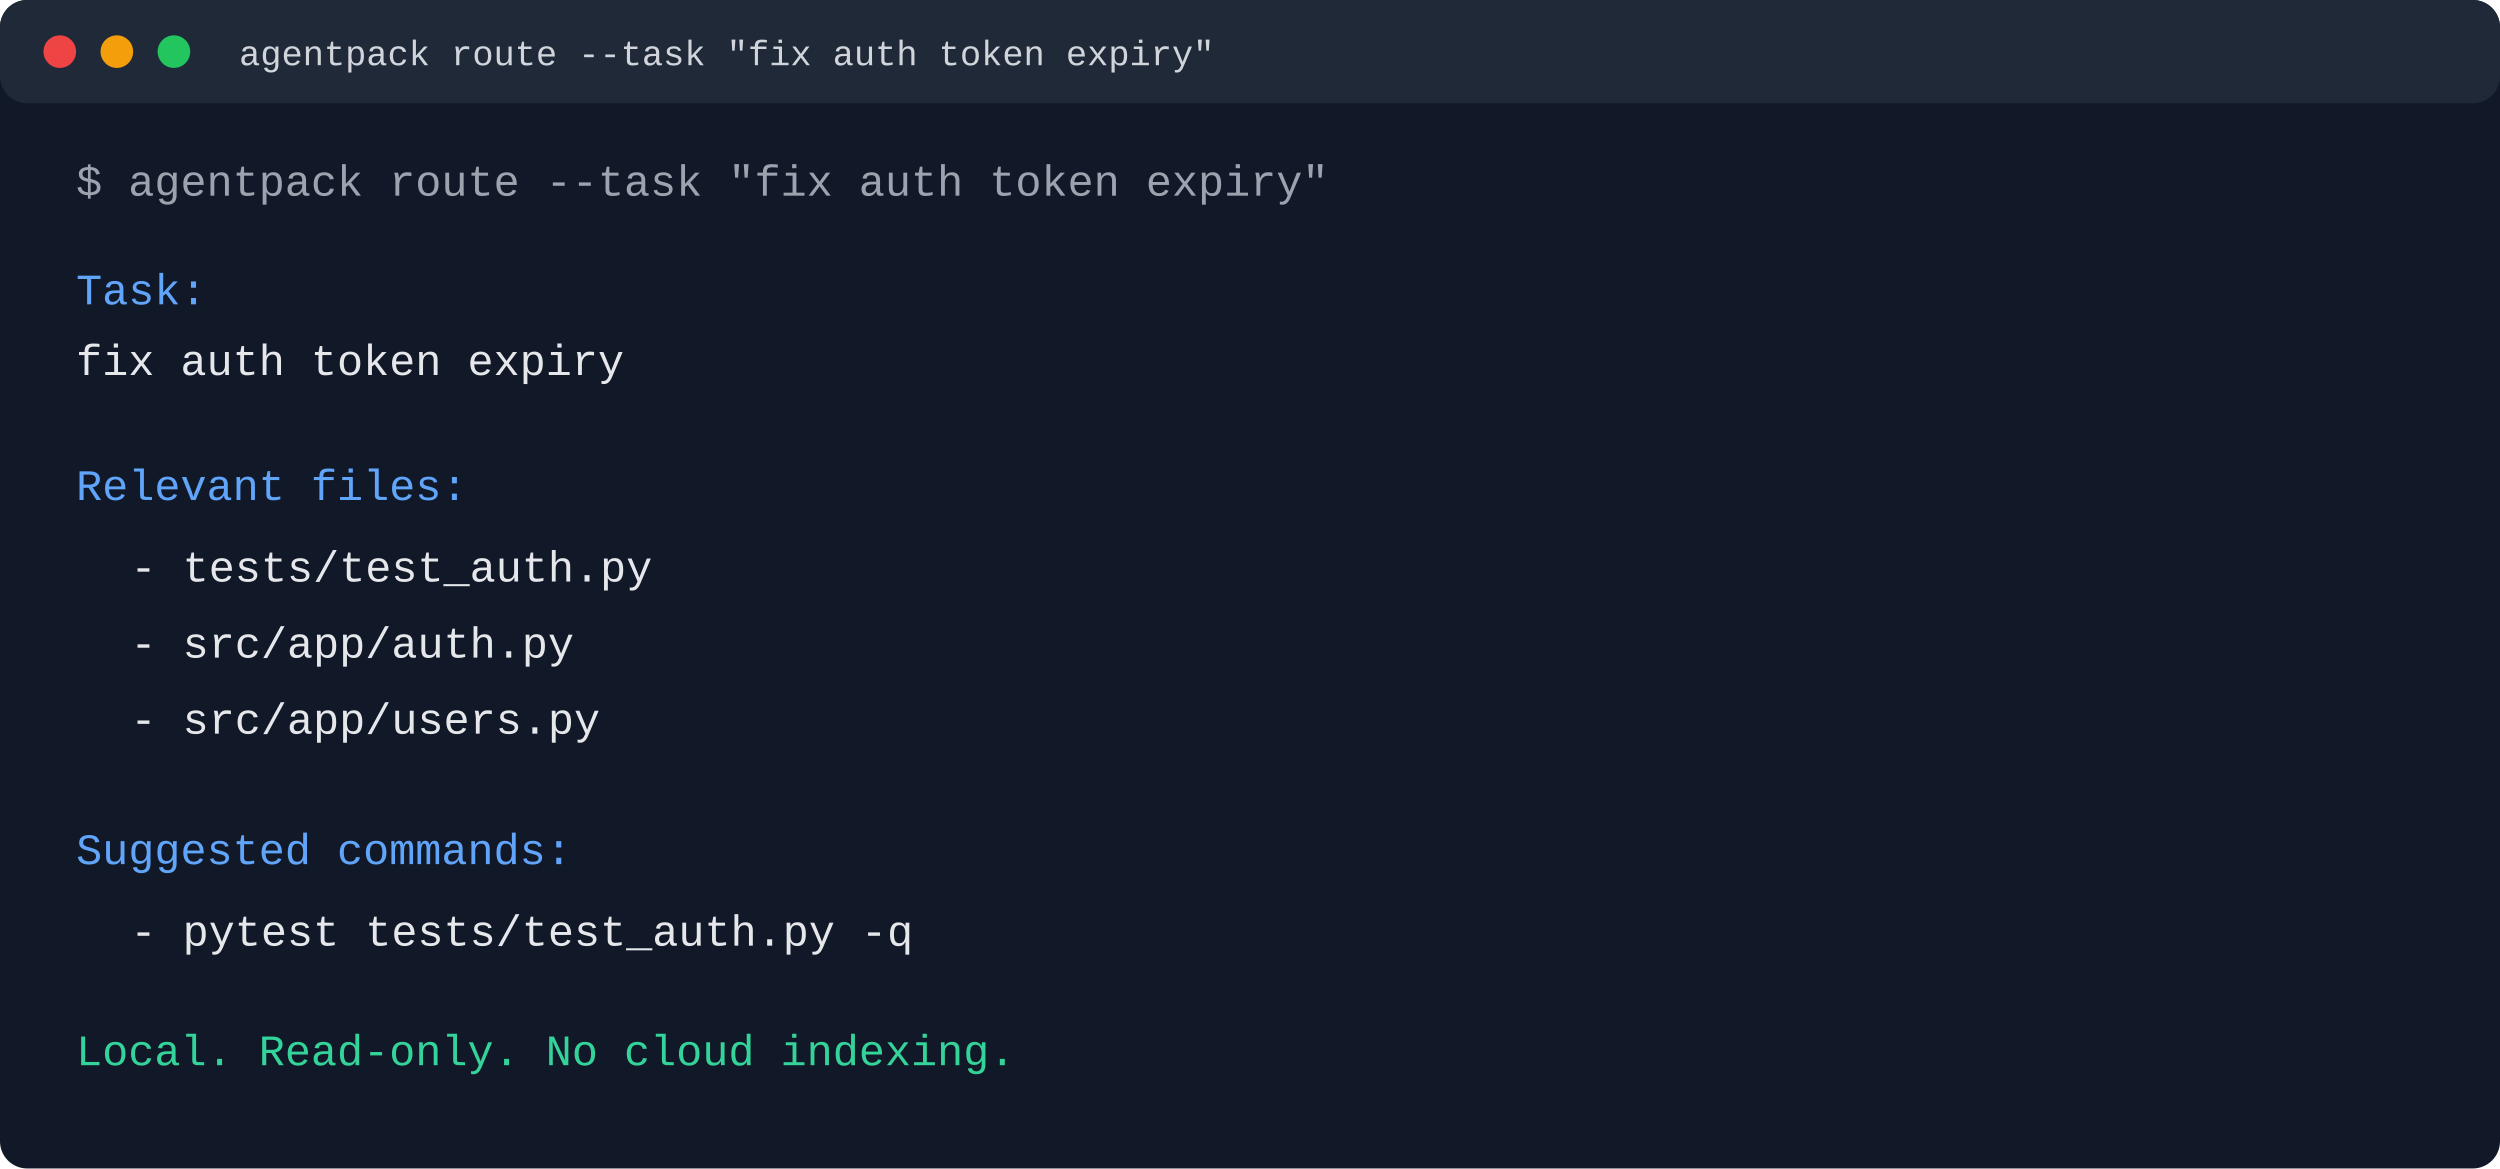
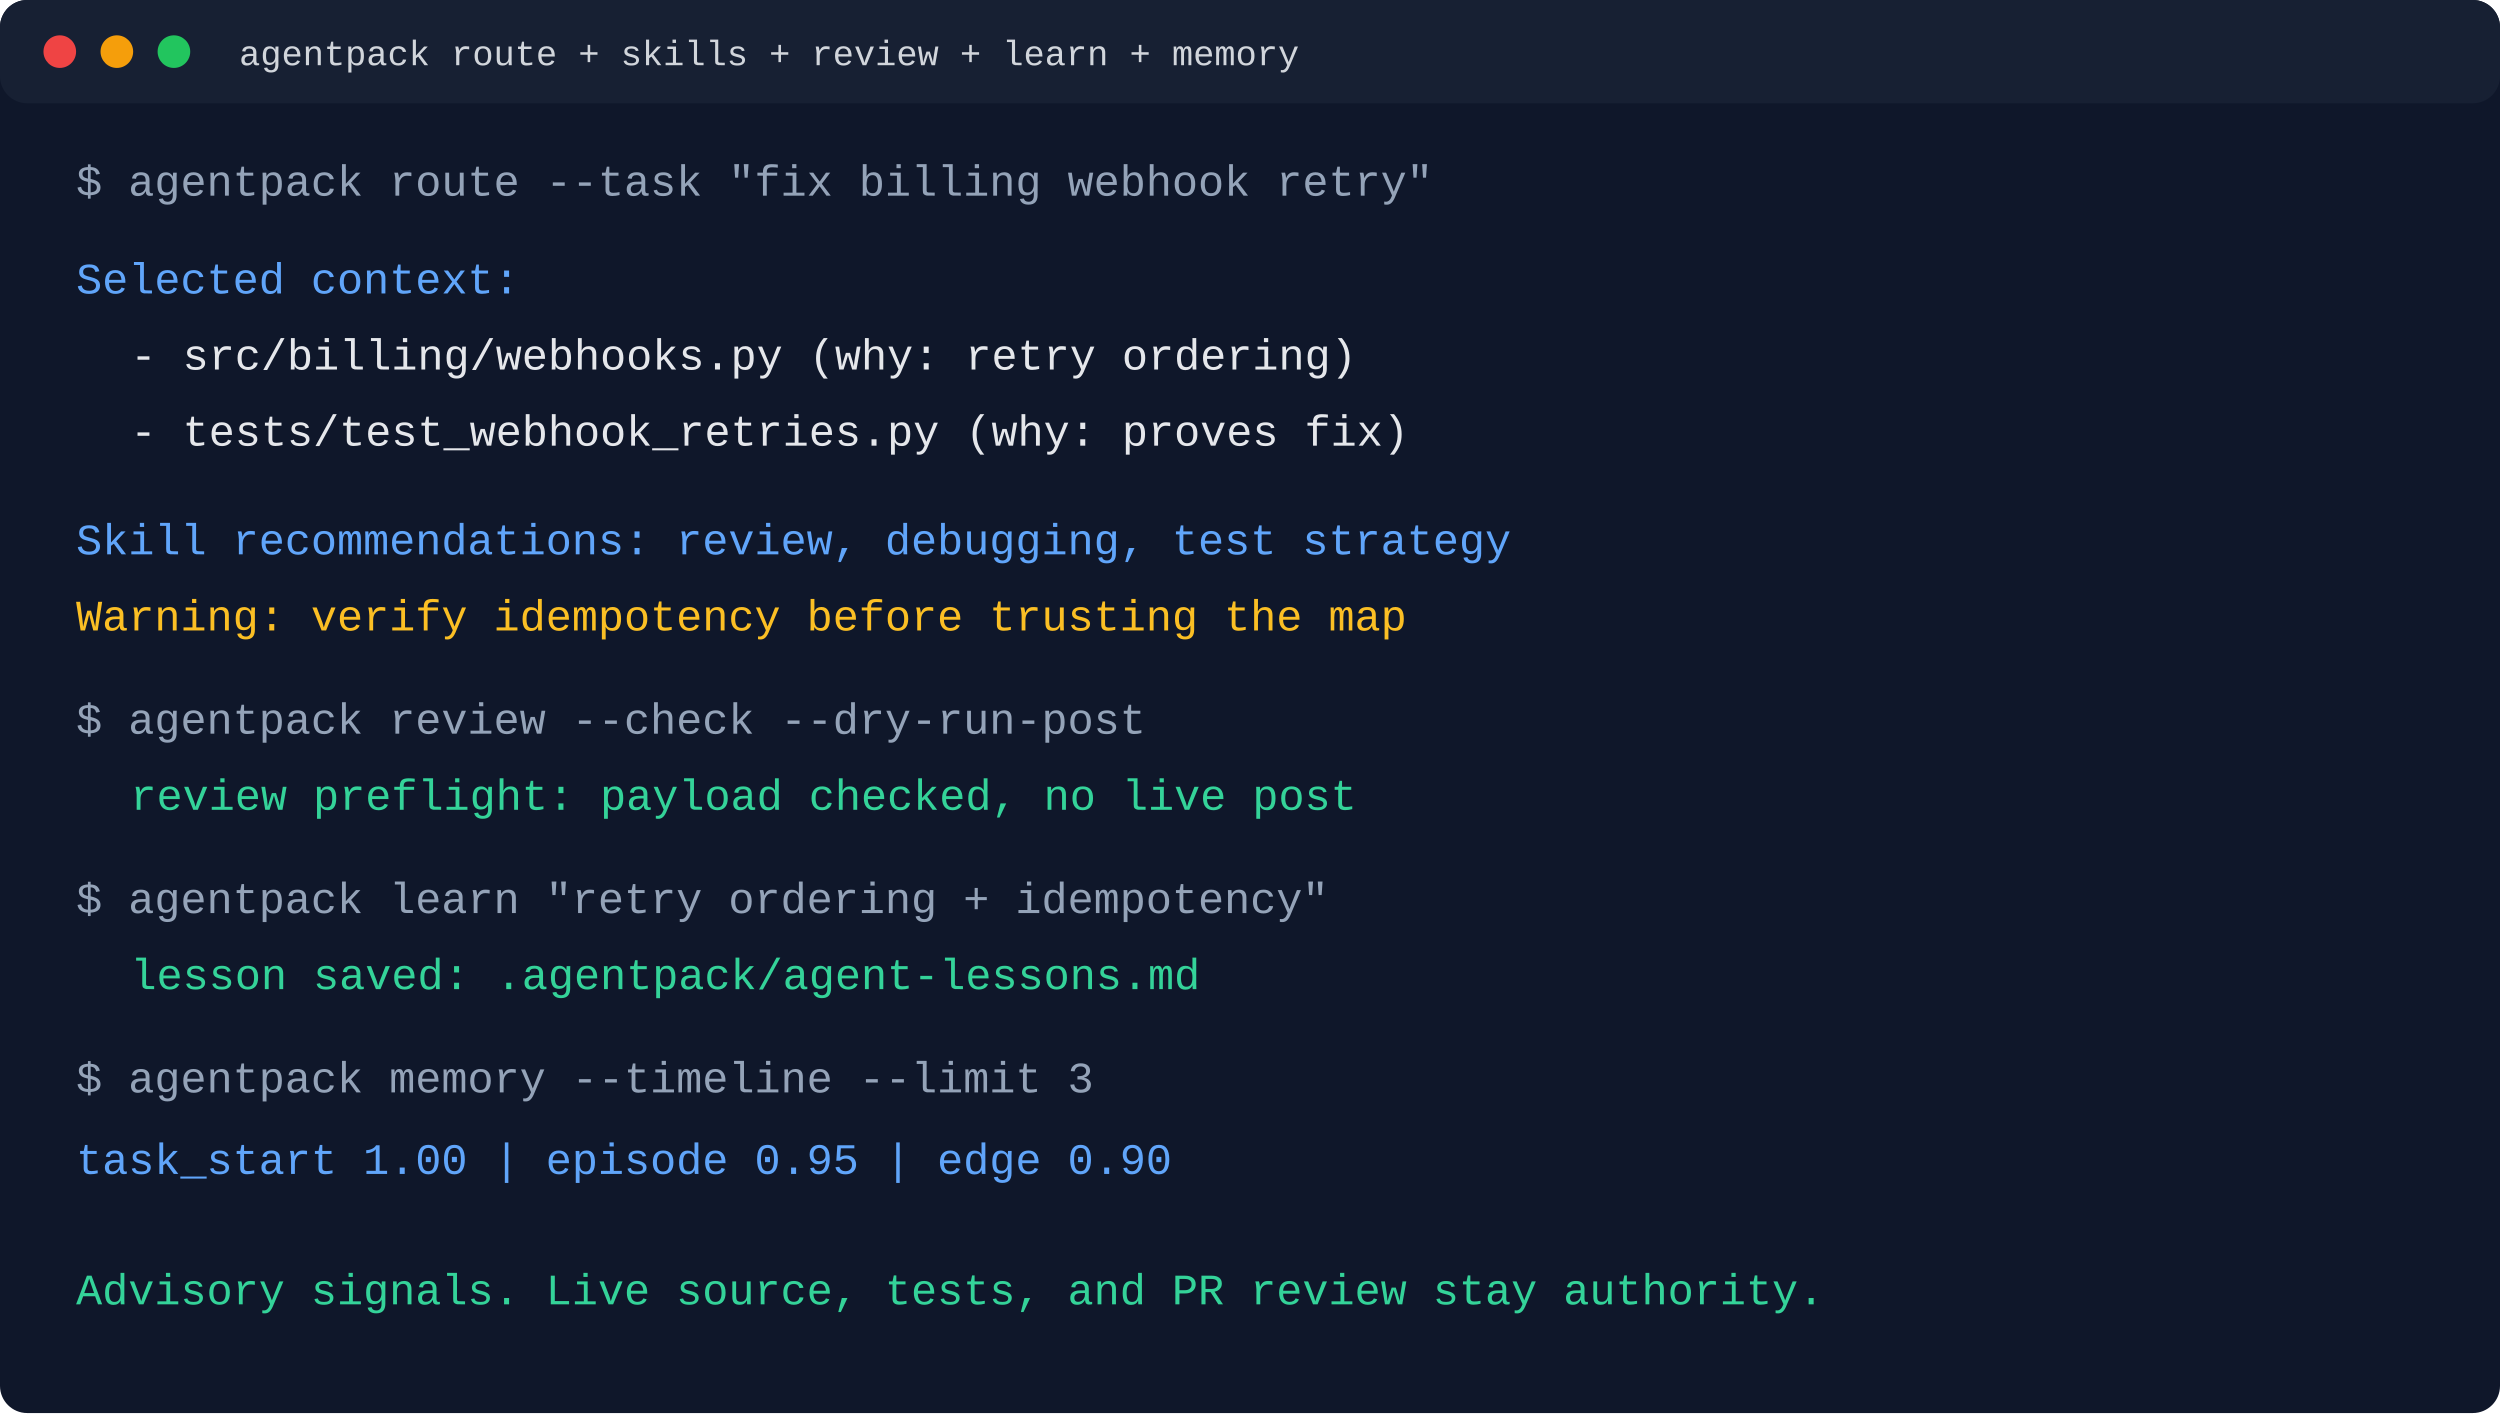
- <svg xmlns="http://www.w3.org/2000/svg" width="920" height="430" aria-labelledby="title desc" role="img" viewBox="0 0 920 430">
-   <rect width="920" height="430" fill="#111827" rx="10" />
-   <rect width="920" height="38" x="0" y="0" fill="#1f2937" rx="10" />
+ <svg xmlns="http://www.w3.org/2000/svg" width="920" height="520" aria-labelledby="title desc" role="img" viewBox="0 0 920 520">
+   <rect width="920" height="520" fill="#0f172a" rx="10" />
+   <rect width="920" height="38" fill="#172033" rx="10" />
  <circle cx="22" cy="19" r="6" fill="#ef4444" />
  <circle cx="43" cy="19" r="6" fill="#f59e0b" />
  <circle cx="64" cy="19" r="6" fill="#22c55e" />
-   <text x="88" y="24" fill="#d1d5db" font-family="SFMono-Regular, Consolas, Liberation Mono, monospace" font-size="13">agentpack route --task "fix auth token expiry"</text>
+   <text x="88" y="24" fill="#d1d5db" font-family="SFMono-Regular, Consolas, Liberation Mono, monospace" font-size="13">agentpack route + skills + review + learn + memory</text>
  <g font-family="SFMono-Regular, Consolas, Liberation Mono, monospace" font-size="16">
-     <text x="28" y="72" fill="#9ca3af">$ agentpack route --task "fix auth token expiry"</text>
-     <text x="28" y="112" fill="#60a5fa">Task:</text>
-     <text x="28" y="138" fill="#e5e7eb">fix auth token expiry</text>
-     <text x="28" y="184" fill="#60a5fa">Relevant files:</text>
-     <text x="48" y="214" fill="#e5e7eb">- tests/test_auth.py</text>
-     <text x="48" y="242" fill="#e5e7eb">- src/app/auth.py</text>
-     <text x="48" y="270" fill="#e5e7eb">- src/app/users.py</text>
-     <text x="28" y="318" fill="#60a5fa">Suggested commands:</text>
-     <text x="48" y="348" fill="#e5e7eb">- pytest tests/test_auth.py -q</text>
-     <text x="28" y="392" fill="#34d399">Local. Read-only. No cloud indexing.</text>
+     <text x="28" y="72" fill="#94a3b8">$ agentpack route --task "fix billing webhook retry"</text>
+     <text x="28" y="108" fill="#60a5fa">Selected context:</text>
+     <text x="48" y="136" fill="#e5e7eb">- src/billing/webhooks.py  (why: retry ordering)</text>
+     <text x="48" y="164" fill="#e5e7eb">- tests/test_webhook_retries.py  (why: proves fix)</text>
+     <text x="28" y="204" fill="#60a5fa">Skill recommendations: review, debugging, test strategy</text>
+     <text x="28" y="232" fill="#fbbf24">Warning: verify idempotency before trusting the map</text>
+     <text x="28" y="270" fill="#94a3b8">$ agentpack review --check --dry-run-post</text>
+     <text x="48" y="298" fill="#34d399">review preflight: payload checked, no live post</text>
+     <text x="28" y="336" fill="#94a3b8">$ agentpack learn "retry ordering + idempotency"</text>
+     <text x="48" y="364" fill="#34d399">lesson saved: .agentpack/agent-lessons.md</text>
+     <text x="28" y="402" fill="#94a3b8">$ agentpack memory --timeline --limit 3</text>
+     <text x="28" y="432" fill="#60a5fa">task_start 1.00 | episode 0.95 | edge 0.90</text>
+     <text x="28" y="480" fill="#34d399">Advisory signals. Live source, tests, and PR review stay authority.</text>
  </g>
</svg>
